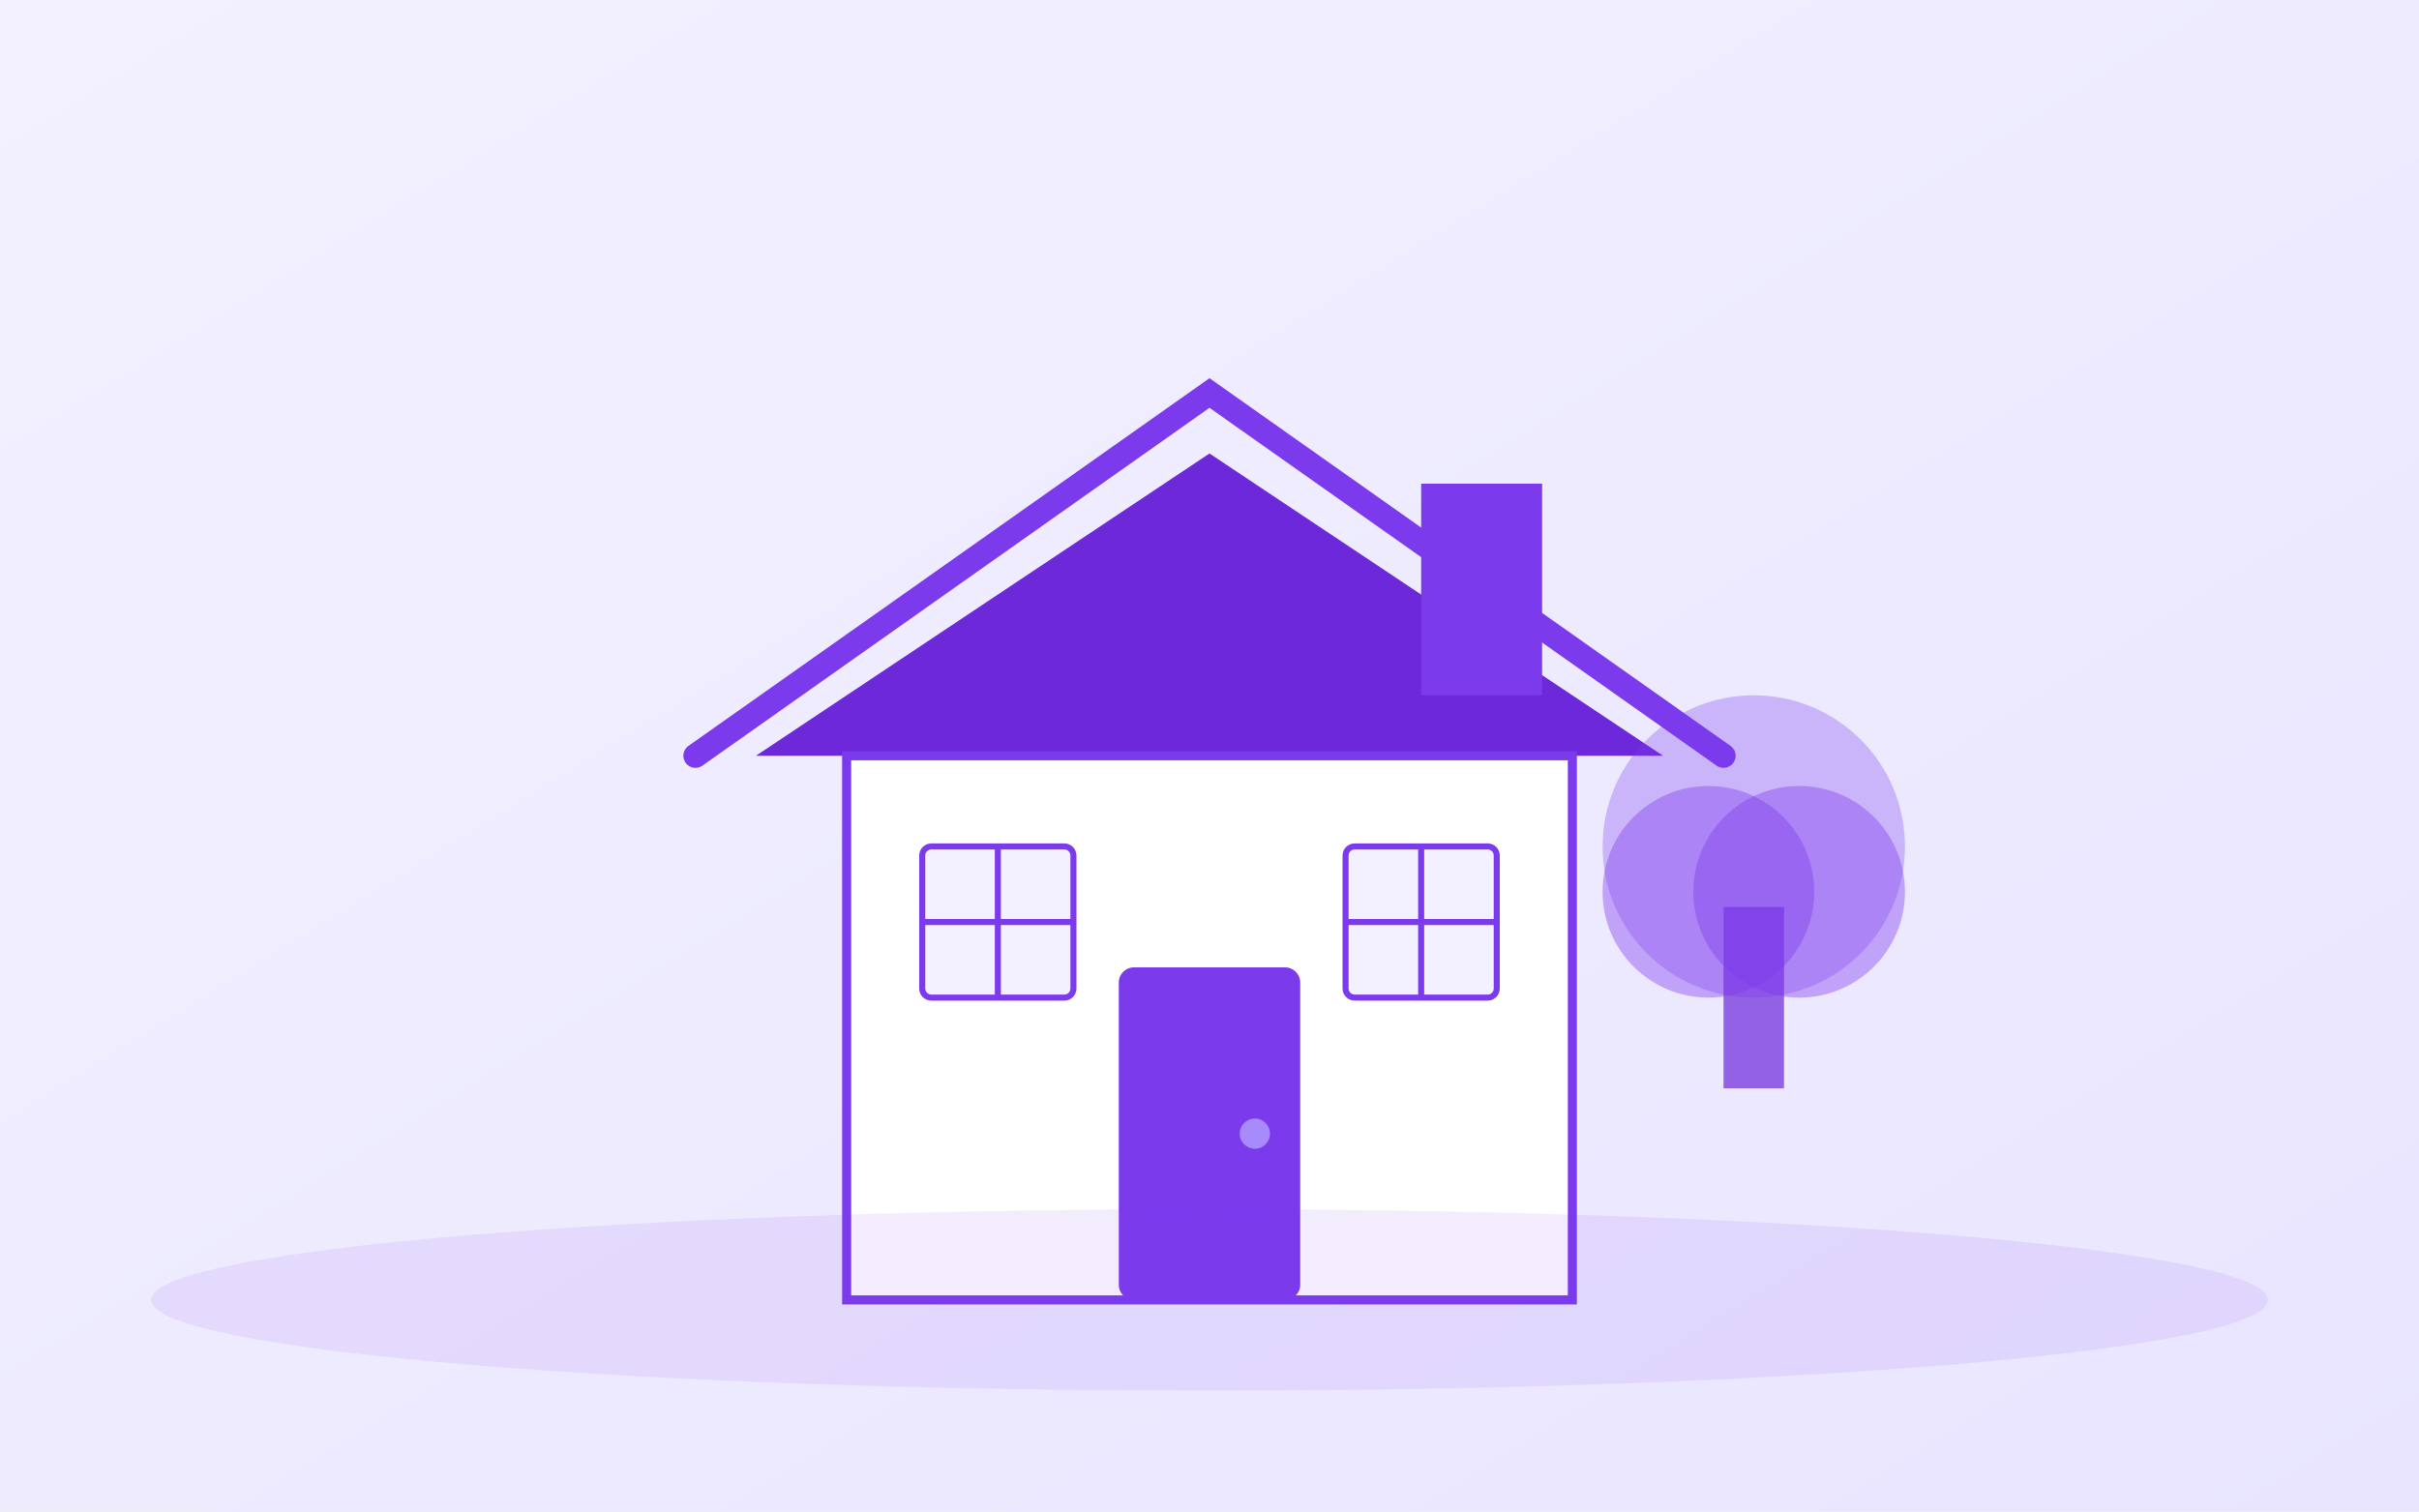
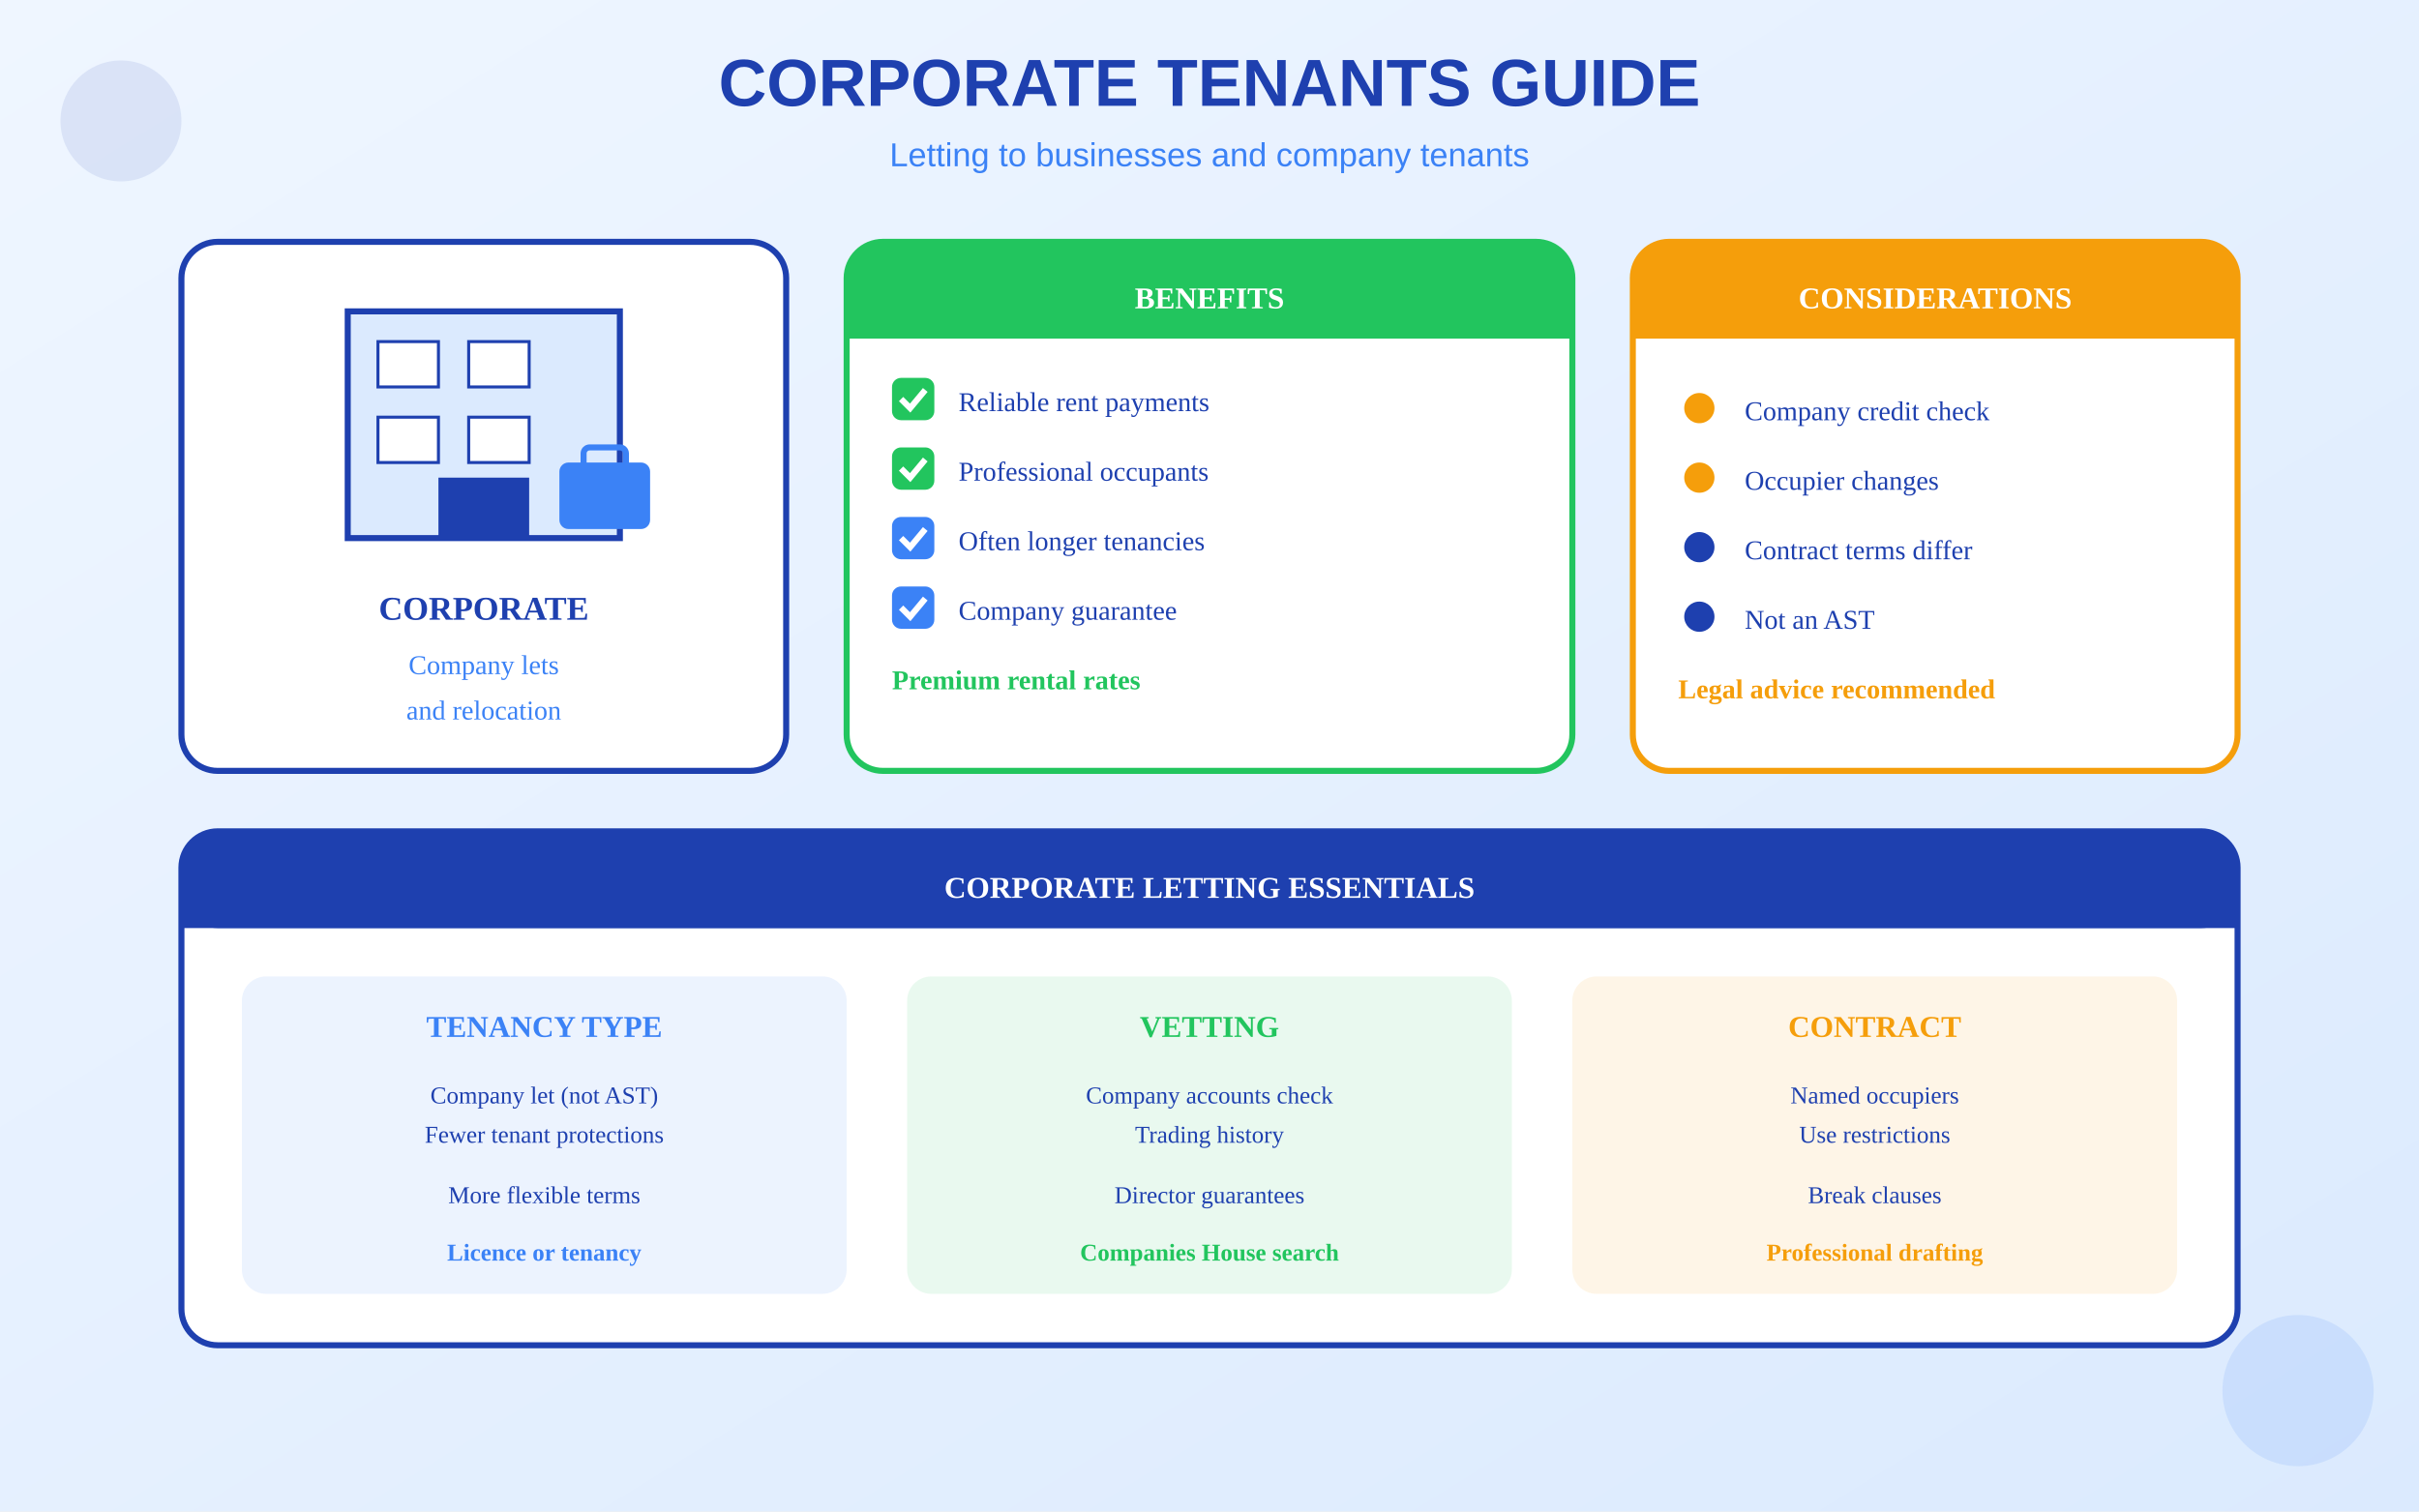
<svg xmlns="http://www.w3.org/2000/svg" viewBox="0 0 800 500">
  <defs>
    <linearGradient id="bgGrad" x1="0%" y1="0%" x2="100%" y2="100%">
-       <stop offset="0%" style="stop-color:#F3F1FF" />
-       <stop offset="100%" style="stop-color:#E9E5FF" />
+       <stop offset="0%" style="stop-color:#EFF6FF" />
+       <stop offset="100%" style="stop-color:#DBEAFE" />
    </linearGradient>
  </defs>
  <rect width="800" height="500" fill="url(#bgGrad)" />
-   <g transform="translate(250, 100)">
-     <path d="M-20 150 L150 30 L320 150" fill="none" stroke="#7C3AED" stroke-width="8" stroke-linecap="round" />
-     <path d="M0 150 L150 50 L300 150" fill="#6D28D9" />
-     <rect x="220" y="60" width="40" height="70" fill="#7C3AED" />
-     <rect x="30" y="150" width="240" height="180" fill="white" stroke="#7C3AED" stroke-width="3" />
-     <rect x="120" y="220" width="60" height="110" rx="5" fill="#7C3AED" />
-     <circle cx="165" cy="275" r="5" fill="#A78BFA" />
-     <rect x="55" y="180" width="50" height="50" rx="3" fill="#F3F1FF" stroke="#7C3AED" stroke-width="2" />
-     <line x1="80" y1="180" x2="80" y2="230" stroke="#7C3AED" stroke-width="2" />
-     <line x1="55" y1="205" x2="105" y2="205" stroke="#7C3AED" stroke-width="2" />
-     <rect x="195" y="180" width="50" height="50" rx="3" fill="#F3F1FF" stroke="#7C3AED" stroke-width="2" />
-     <line x1="220" y1="180" x2="220" y2="230" stroke="#7C3AED" stroke-width="2" />
-     <line x1="195" y1="205" x2="245" y2="205" stroke="#7C3AED" stroke-width="2" />
+   <text x="400" y="35" text-anchor="middle" fill="#1E40AF" font-size="22" font-weight="bold" font-family="Arial">CORPORATE TENANTS GUIDE</text>
+   <text x="400" y="55" text-anchor="middle" fill="#3B82F6" font-size="11" font-family="Arial">Letting to businesses and company tenants</text>
+   <g transform="translate(60, 80)">
+     <rect x="0" y="0" width="200" height="175" rx="12" fill="white" stroke="#1E40AF" stroke-width="2" />
+     <g transform="translate(35, 8)">
+       <rect x="20" y="15" width="90" height="75" fill="#DBEAFE" stroke="#1E40AF" stroke-width="2" />
+       <rect x="30" y="25" width="20" height="15" fill="white" stroke="#1E40AF" stroke-width="1" />
+       <rect x="60" y="25" width="20" height="15" fill="white" stroke="#1E40AF" stroke-width="1" />
+       <rect x="30" y="50" width="20" height="15" fill="white" stroke="#1E40AF" stroke-width="1" />
+       <rect x="60" y="50" width="20" height="15" fill="white" stroke="#1E40AF" stroke-width="1" />
+       <rect x="50" y="70" width="30" height="20" fill="#1E40AF" />
+       <rect x="90" y="65" width="30" height="22" rx="3" fill="#3B82F6" />
+       <rect x="98" y="60" width="14" height="8" rx="2" fill="none" stroke="#3B82F6" stroke-width="2" />
+     </g>
+     <text x="100" y="125" text-anchor="middle" fill="#1E40AF" font-size="11" font-weight="bold">CORPORATE</text>
+     <text x="100" y="143" text-anchor="middle" fill="#3B82F6" font-size="9">Company lets</text>
+     <text x="100" y="158" text-anchor="middle" fill="#3B82F6" font-size="9">and relocation</text>
  </g>
-   <g transform="translate(550, 200)">
-     <rect x="20" y="100" width="20" height="60" fill="#6D28D9" opacity="0.7" />
-     <circle cx="30" cy="80" r="50" fill="#7C3AED" opacity="0.3" />
-     <circle cx="15" cy="95" r="35" fill="#7C3AED" opacity="0.4" />
-     <circle cx="45" cy="95" r="35" fill="#7C3AED" opacity="0.4" />
+   <g transform="translate(280, 80)">
+     <rect x="0" y="0" width="240" height="175" rx="12" fill="white" stroke="#22C55E" stroke-width="2" />
+     <rect x="0" y="0" width="240" height="32" rx="12" fill="#22C55E" />
+     <rect x="0" y="20" width="240" height="12" fill="#22C55E" />
+     <text x="120" y="22" text-anchor="middle" fill="white" font-size="10" font-weight="bold">BENEFITS</text>
+     <g transform="translate(15, 45)">
+       <rect x="0" y="0" width="14" height="14" rx="3" fill="#22C55E" />
+       <path d="M3 7 L6 10 L11 4" stroke="white" stroke-width="2" fill="none" />
+       <text x="22" y="11" fill="#1E40AF" font-size="9">Reliable rent payments</text>
+     </g>
+     <g transform="translate(15, 68)">
+       <rect x="0" y="0" width="14" height="14" rx="3" fill="#22C55E" />
+       <path d="M3 7 L6 10 L11 4" stroke="white" stroke-width="2" fill="none" />
+       <text x="22" y="11" fill="#1E40AF" font-size="9">Professional occupants</text>
+     </g>
+     <g transform="translate(15, 91)">
+       <rect x="0" y="0" width="14" height="14" rx="3" fill="#3B82F6" />
+       <path d="M3 7 L6 10 L11 4" stroke="white" stroke-width="2" fill="none" />
+       <text x="22" y="11" fill="#1E40AF" font-size="9">Often longer tenancies</text>
+     </g>
+     <g transform="translate(15, 114)">
+       <rect x="0" y="0" width="14" height="14" rx="3" fill="#3B82F6" />
+       <path d="M3 7 L6 10 L11 4" stroke="white" stroke-width="2" fill="none" />
+       <text x="22" y="11" fill="#1E40AF" font-size="9">Company guarantee</text>
+     </g>
+     <g transform="translate(15, 137)">
+       <text x="0" y="11" fill="#22C55E" font-size="9" font-weight="bold">Premium rental rates</text>
+     </g>
  </g>
-   <ellipse cx="400" cy="430" rx="350" ry="30" fill="#7C3AED" opacity="0.1" />
+   <g transform="translate(540, 80)">
+     <rect x="0" y="0" width="200" height="175" rx="12" fill="white" stroke="#F59E0B" stroke-width="2" />
+     <rect x="0" y="0" width="200" height="32" rx="12" fill="#F59E0B" />
+     <rect x="0" y="20" width="200" height="12" fill="#F59E0B" />
+     <text x="100" y="22" text-anchor="middle" fill="white" font-size="10" font-weight="bold">CONSIDERATIONS</text>
+     <g transform="translate(15, 48)">
+       <circle cx="7" cy="7" r="5" fill="#F59E0B" />
+       <text x="22" y="11" fill="#1E40AF" font-size="9">Company credit check</text>
+     </g>
+     <g transform="translate(15, 71)">
+       <circle cx="7" cy="7" r="5" fill="#F59E0B" />
+       <text x="22" y="11" fill="#1E40AF" font-size="9">Occupier changes</text>
+     </g>
+     <g transform="translate(15, 94)">
+       <circle cx="7" cy="7" r="5" fill="#1E40AF" />
+       <text x="22" y="11" fill="#1E40AF" font-size="9">Contract terms differ</text>
+     </g>
+     <g transform="translate(15, 117)">
+       <circle cx="7" cy="7" r="5" fill="#1E40AF" />
+       <text x="22" y="11" fill="#1E40AF" font-size="9">Not an AST</text>
+     </g>
+     <g transform="translate(15, 140)">
+       <text x="0" y="11" fill="#F59E0B" font-size="9" font-weight="bold">Legal advice recommended</text>
+     </g>
+   </g>
+   <g transform="translate(60, 275)">
+     <rect x="0" y="0" width="680" height="170" rx="12" fill="white" stroke="#1E40AF" stroke-width="2" />
+     <rect x="0" y="0" width="680" height="32" rx="12" fill="#1E40AF" />
+     <rect x="0" y="20" width="680" height="12" fill="#1E40AF" />
+     <text x="340" y="22" text-anchor="middle" fill="white" font-size="10" font-weight="bold">CORPORATE LETTING ESSENTIALS</text>
+     <g transform="translate(20, 48)">
+       <rect x="0" y="0" width="200" height="105" rx="8" fill="#3B82F6" opacity="0.1" />
+       <text x="100" y="20" text-anchor="middle" fill="#3B82F6" font-size="10" font-weight="bold">TENANCY TYPE</text>
+       <text x="100" y="42" text-anchor="middle" fill="#1E40AF" font-size="8">Company let (not AST)</text>
+       <text x="100" y="55" text-anchor="middle" fill="#1E40AF" font-size="8">Fewer tenant protections</text>
+       <text x="100" y="75" text-anchor="middle" fill="#1E40AF" font-size="8">More flexible terms</text>
+       <text x="100" y="94" text-anchor="middle" fill="#3B82F6" font-size="8" font-weight="bold">Licence or tenancy</text>
+     </g>
+     <g transform="translate(240, 48)">
+       <rect x="0" y="0" width="200" height="105" rx="8" fill="#22C55E" opacity="0.1" />
+       <text x="100" y="20" text-anchor="middle" fill="#22C55E" font-size="10" font-weight="bold">VETTING</text>
+       <text x="100" y="42" text-anchor="middle" fill="#1E40AF" font-size="8">Company accounts check</text>
+       <text x="100" y="55" text-anchor="middle" fill="#1E40AF" font-size="8">Trading history</text>
+       <text x="100" y="75" text-anchor="middle" fill="#1E40AF" font-size="8">Director guarantees</text>
+       <text x="100" y="94" text-anchor="middle" fill="#22C55E" font-size="8" font-weight="bold">Companies House search</text>
+     </g>
+     <g transform="translate(460, 48)">
+       <rect x="0" y="0" width="200" height="105" rx="8" fill="#F59E0B" opacity="0.1" />
+       <text x="100" y="20" text-anchor="middle" fill="#F59E0B" font-size="10" font-weight="bold">CONTRACT</text>
+       <text x="100" y="42" text-anchor="middle" fill="#1E40AF" font-size="8">Named occupiers</text>
+       <text x="100" y="55" text-anchor="middle" fill="#1E40AF" font-size="8">Use restrictions</text>
+       <text x="100" y="75" text-anchor="middle" fill="#1E40AF" font-size="8">Break clauses</text>
+       <text x="100" y="94" text-anchor="middle" fill="#F59E0B" font-size="8" font-weight="bold">Professional drafting</text>
+     </g>
+   </g>
+   <circle cx="40" cy="40" r="20" fill="#1E40AF" opacity="0.1" />
+   <circle cx="760" cy="460" r="25" fill="#3B82F6" opacity="0.12" />
</svg>
